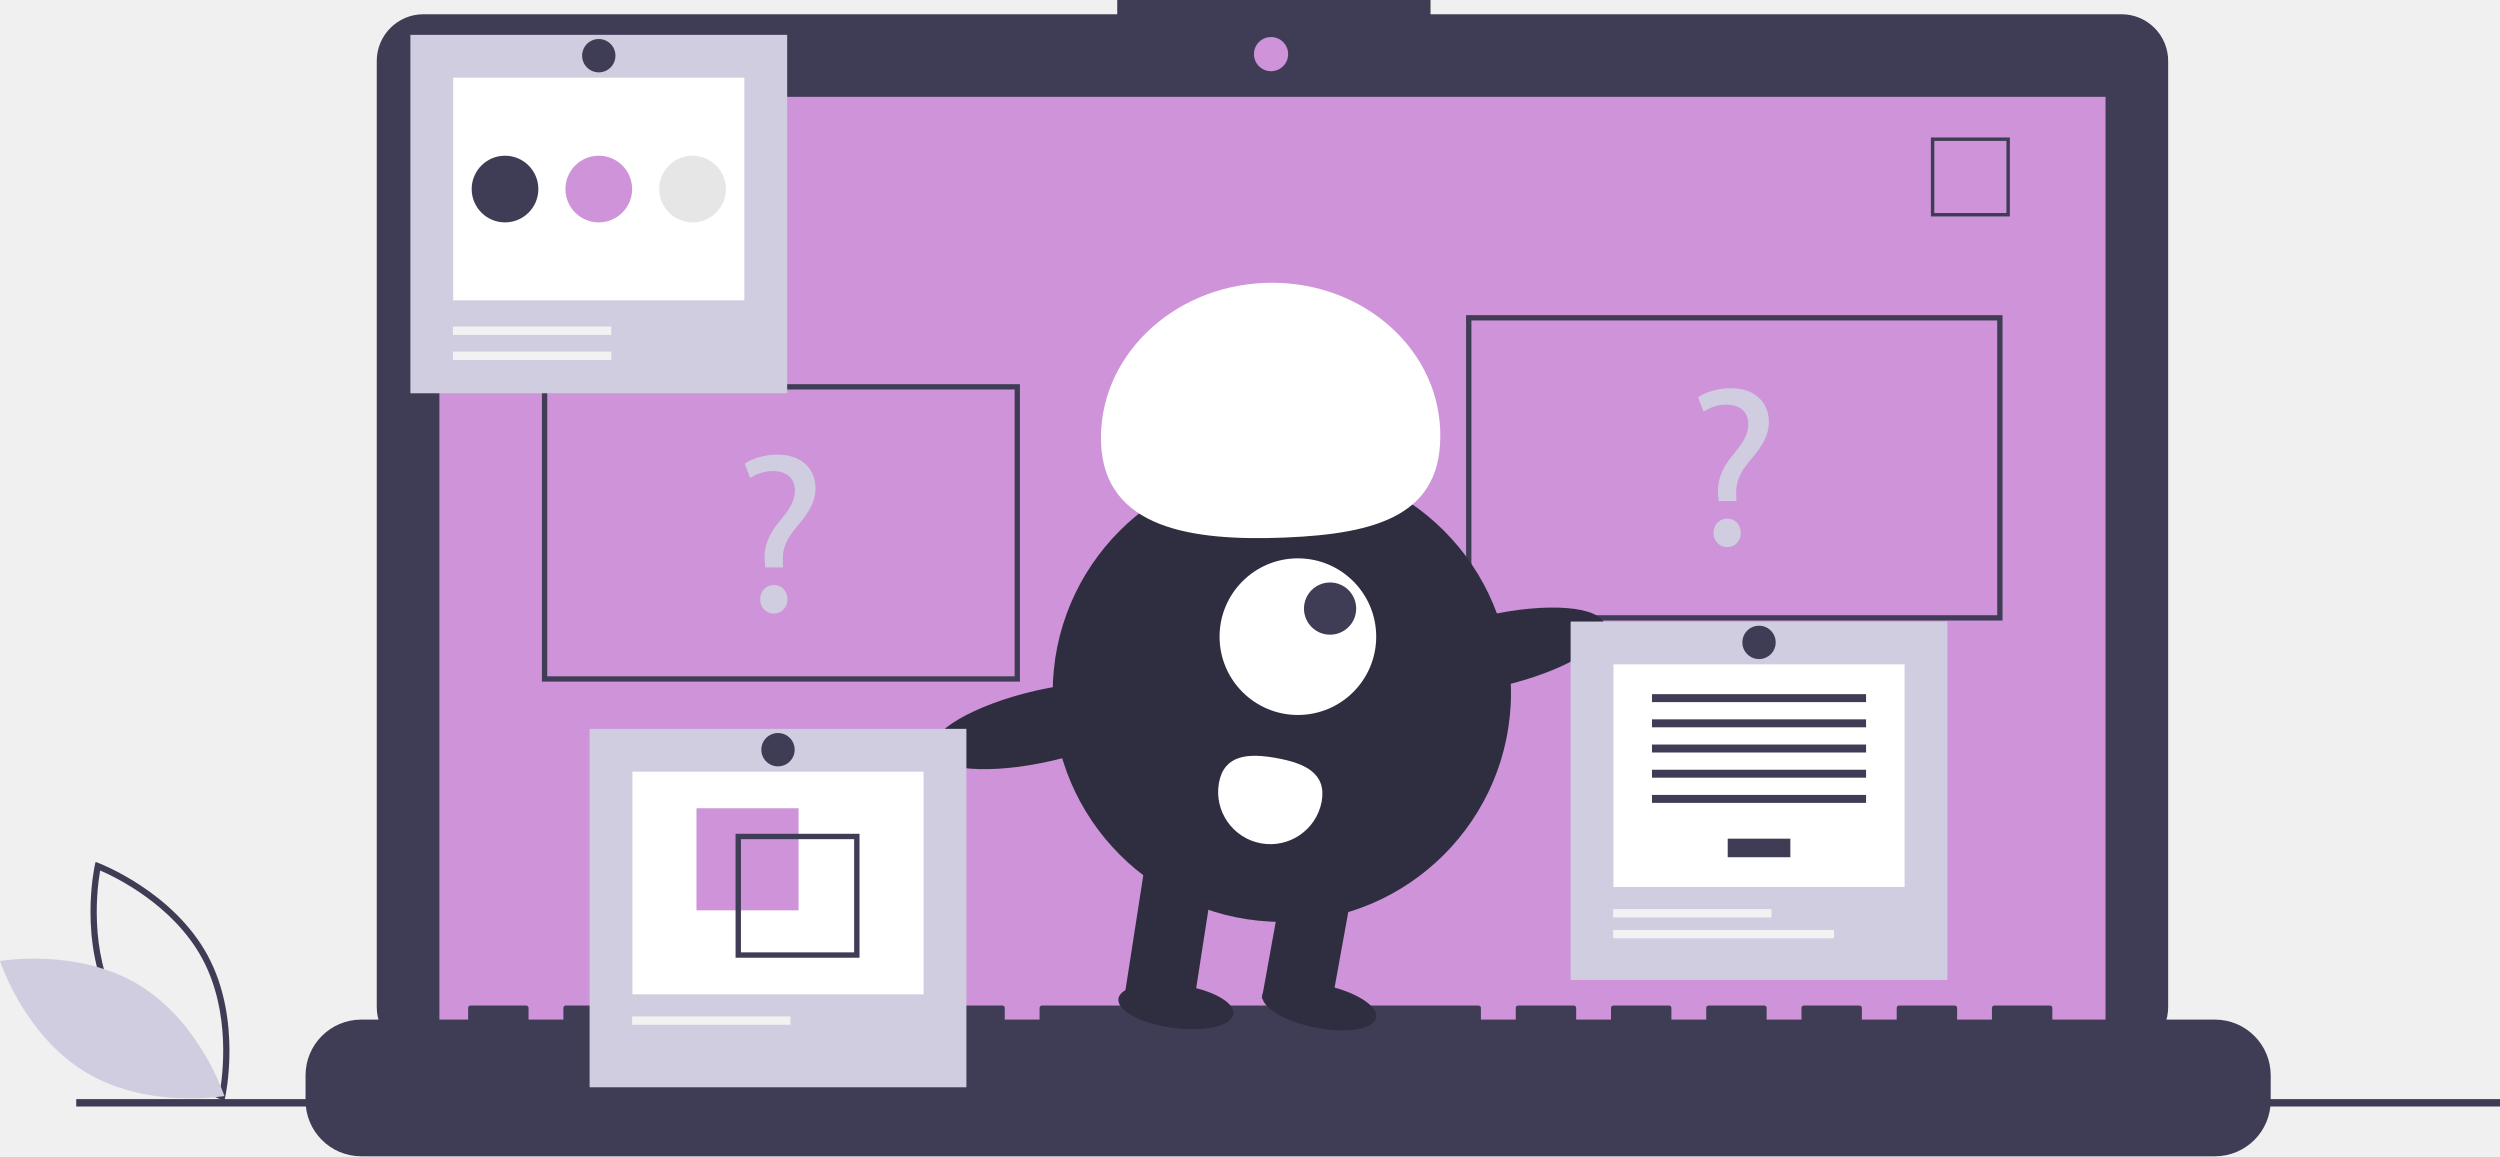
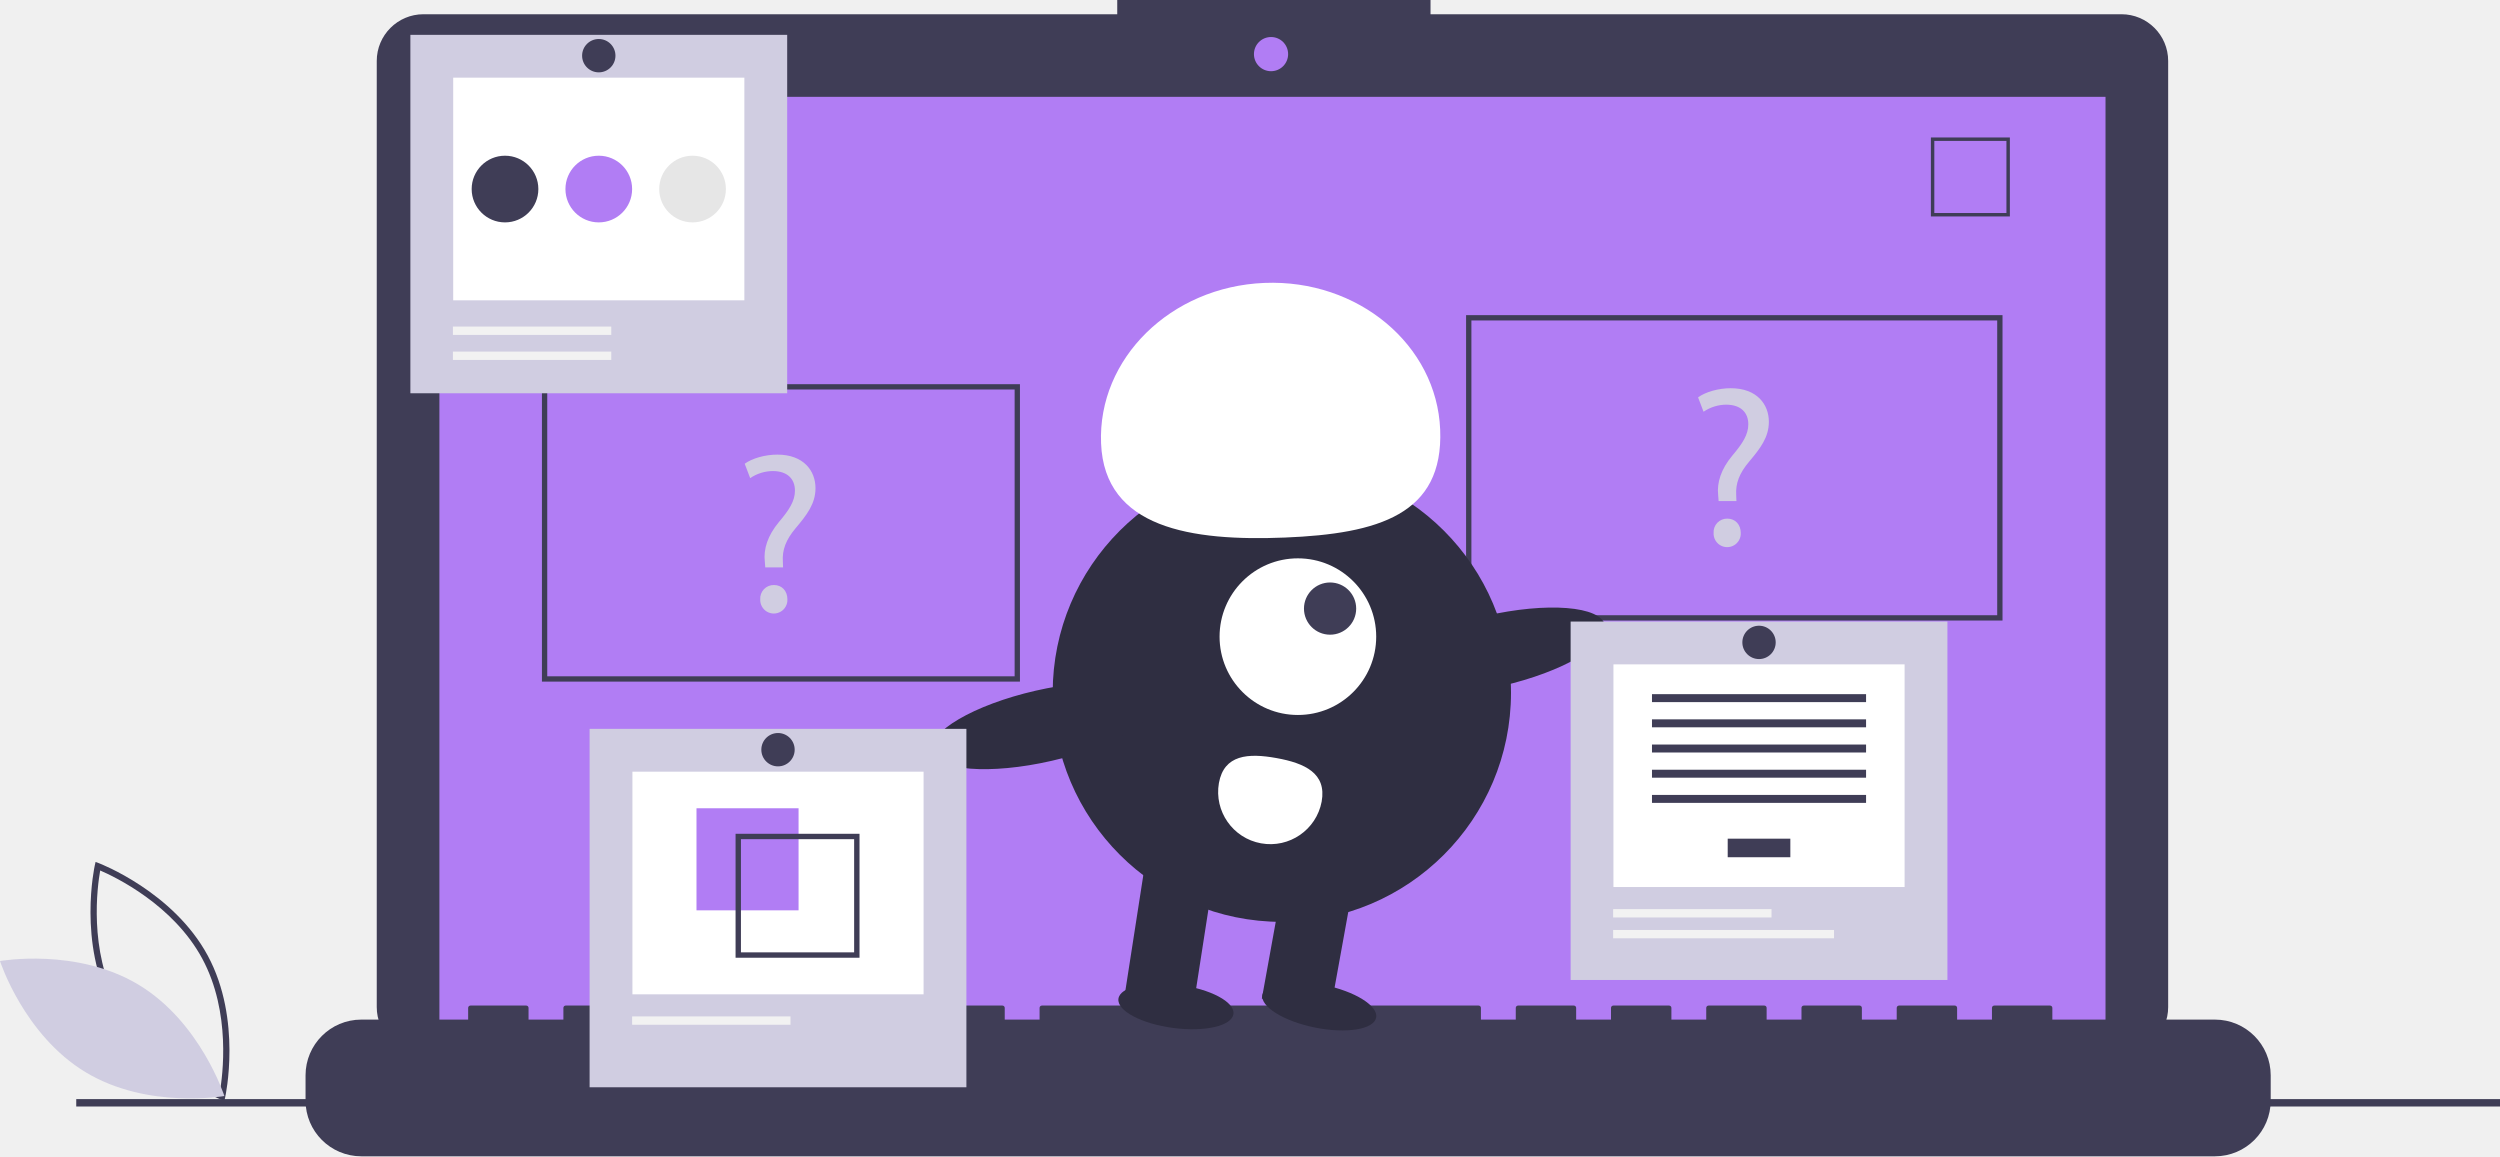
<svg xmlns="http://www.w3.org/2000/svg" data-name="Layer 1" width="941.404" height="435.42" viewBox="0 0 941.404 435.42">
  <path d="M213.791,646.813l-1.267-.475c-.278-.105-27.993-10.723-40.975-34.799-12.983-24.077-6.626-53.067-6.56-53.356l.299-1.32,1.267.475c.278.105,27.992,10.723,40.975,34.799,12.983,24.077,6.626,53.067,6.56,53.356Zm-40.163-36.395c10.976,20.357,32.877,30.791,38.426,33.174,1.055-5.947,4.364-29.997-6.603-50.334-10.965-20.335-32.874-30.786-38.426-33.174C165.97,566.035,162.662,590.082,173.628,610.418Z" transform="translate(-129.2979 -232.2899)" fill="#3f3d56" />
  <path d="M181.471,603.093c23.331,14.037,32.317,41.918,32.317,41.918s-28.842,5.123-52.173-8.914-32.317-41.918-32.317-41.918S158.14,589.057,181.471,603.093Z" transform="translate(-129.2979 -232.2899)" fill="#d0cde1" />
  <path d="M928.148,237.652H667.979v-5.362h-117.971v5.362H288.766a17.599,17.599,0,0,0-17.599,17.599V611.503a17.599,17.599,0,0,0,17.599,17.599H928.148A17.599,17.599,0,0,0,945.747,611.503V255.251A17.599,17.599,0,0,0,928.148,237.652Z" transform="translate(-129.2979 -232.2899)" fill="#3f3d56" />
-   <rect x="165.464" y="36.464" width="627.391" height="353.913" fill="#ce93d8" />
-   <circle cx="478.623" cy="20.377" r="6.435" fill="#ce93d8" />
+   <rect x="165.464" y="36.464" width="627.391" height="353.913" fill="#B17DF4" />
+   <circle cx="478.623" cy="20.377" r="6.435" fill="#B17DF4" />
  <path d="M886.136,313.797h-29.74V284.057h29.74Zm-28.447-1.293h27.154V285.35H857.689Z" transform="translate(-129.2979 -232.2899)" fill="#3f3d56" />
  <path d="M963.363,616.232H902.133v-4.412a.875.875,0,0,0-.875-.875H880.266a.875.875,0,0,0-.875.875v4.412H866.271v-4.412a.875.875,0,0,0-.875-.875H844.403a.875.875,0,0,0-.875.875v4.412H830.408v-4.412a.875.875,0,0,0-.875-.875H808.54a.875.875,0,0,0-.875.875v4.412H794.545v-4.412a.875.875,0,0,0-.875-.875H772.677a.875.875,0,0,0-.875.875v4.412H758.682v-4.412a.875.875,0,0,0-.875-.875h-20.993a.875.875,0,0,0-.875.875v4.412H722.819v-4.412a.875.875,0,0,0-.875-.875H700.951a.875.875,0,0,0-.875.875v4.412H686.956v-4.412a.875.875,0,0,0-.875-.875H521.637a.875.875,0,0,0-.875.875v4.412H507.642v-4.412a.875.875,0,0,0-.875-.875H485.774a.875.875,0,0,0-.875.875v4.412H471.779v-4.412a.875.875,0,0,0-.875-.875H449.911a.875.875,0,0,0-.875.875v4.412H435.916v-4.412a.875.875,0,0,0-.875-.875H414.048a.875.875,0,0,0-.875.875v4.412H400.053v-4.412a.875.875,0,0,0-.875-.875H378.185a.875.875,0,0,0-.875.875v4.412H364.19v-4.412a.875.875,0,0,0-.875-.875H342.323a.875.875,0,0,0-.875.875v4.412H328.327v-4.412a.875.875,0,0,0-.875-.875h-20.993a.875.875,0,0,0-.875.875v4.412h-40.236a20.993,20.993,0,0,0-20.993,20.993v9.492a20.993,20.993,0,0,0,20.993,20.993H963.363a20.993,20.993,0,0,0,20.993-20.993v-9.492A20.993,20.993,0,0,0,963.363,616.232Z" transform="translate(-129.2979 -232.2899)" fill="#3f3d56" />
  <rect x="28.711" y="413.883" width="912.693" height="2.785" fill="#3f3d56" />
  <path d="M883.37,465.961h-202v-115h202Zm-200-2h198v-111h-198Z" transform="translate(-129.2979 -232.2899)" fill="#3f3d56" />
  <path d="M513.37,488.961h-180v-112h180Zm-178-2h176v-108h-176Z" transform="translate(-129.2979 -232.2899)" fill="#3f3d56" />
  <path d="M417.464,445.961l-.172-2.236c-.516-4.644,1.032-9.718,5.332-14.877,3.87-4.559,6.02-7.912,6.02-11.782,0-4.386-2.752-7.31-8.17-7.396a15.28,15.28,0,0,0-8.686,2.666l-2.064-5.418c2.838-2.064,7.74-3.44,12.298-3.44,9.89,0,14.362,6.106,14.362,12.642,0,5.849-3.268,10.062-7.396,14.964-3.784,4.472-5.16,8.256-4.902,12.642l.086,2.236Zm-1.892,12.04a5.084,5.084,0,0,1,5.16-5.418c3.01,0,5.074,2.235,5.074,5.418a5.121,5.121,0,1,1-10.234,0Z" transform="translate(-129.2979 -232.2899)" fill="#d0cde1" />
  <path d="M776.464,420.961l-.172-2.236c-.516-4.644,1.032-9.718,5.332-14.877,3.87-4.559,6.02-7.912,6.02-11.782,0-4.386-2.752-7.31-8.17-7.396a15.28,15.28,0,0,0-8.686,2.666l-2.064-5.418c2.838-2.064,7.74-3.44,12.298-3.44,9.89,0,14.362,6.106,14.362,12.642,0,5.849-3.268,10.062-7.396,14.964-3.784,4.472-5.16,8.256-4.902,12.642l.086,2.236Zm-1.892,12.04a5.084,5.084,0,0,1,5.16-5.418c3.01,0,5.074,2.235,5.074,5.418a5.121,5.121,0,1,1-10.234,0Z" transform="translate(-129.2979 -232.2899)" fill="#d0cde1" />
  <circle cx="482.693" cy="260.849" r="86.292" fill="#2f2e41" />
  <polygon points="449.365 379.018 423.568 374.348 431.935 320.484 457.731 325.154 449.365 379.018" fill="#2f2e41" />
  <rect x="608.432" y="564.073" width="26.215" height="46.969" transform="translate(-14.69358 -333.6098) rotate(10.26106)" fill="#2f2e41" />
  <ellipse cx="626.082" cy="611.196" rx="8.192" ry="21.846" transform="translate(-226.2152 871.6648) rotate(-78.58697)" fill="#2f2e41" />
  <ellipse cx="572.111" cy="611.257" rx="8.192" ry="21.846" transform="translate(-238.2839 865.8482) rotate(-82.4537)" fill="#2f2e41" />
  <circle cx="488.734" cy="239.741" r="29.492" fill="#fff" />
  <circle cx="500.856" cy="229.17" r="9.831" fill="#3f3d56" />
  <path d="M543.919,399.262c-1.298-31.947,26.236-59.006,61.498-60.438s64.899,23.304,66.197,55.251-23.214,39.205-58.476,40.638S545.216,431.209,543.919,399.262Z" transform="translate(-129.2979 -232.2899)" fill="#fff" />
  <ellipse cx="691.67" cy="477.418" rx="43.146" ry="13.545" transform="translate(-218.4794 -65.68735) rotate(-12.9101)" fill="#2f2e41" />
  <ellipse cx="522.282" cy="505.587" rx="43.146" ry="13.545" transform="translate(-229.0548 -102.8204) rotate(-12.9101)" fill="#2f2e41" />
  <path d="M588.291,527.145A19.662,19.662,0,0,0,626.985,534.15c1.934-10.685-6.327-14.466-17.012-16.4S590.225,516.46,588.291,527.145Z" transform="translate(-129.2979 -232.2899)" fill="#fff" />
  <rect x="154.535" y="13.122" width="141.887" height="134.967" fill="#d0cde1" />
  <rect x="170.658" y="29.246" width="109.64" height="83.842" fill="#fff" />
  <rect x="170.55" y="122.979" width="59.637" height="3.139" fill="#f2f2f2" />
  <rect x="170.55" y="132.396" width="59.637" height="3.139" fill="#f2f2f2" />
  <circle cx="190.167" cy="71.19" r="12.555" fill="#3f3d56" />
-   <circle cx="225.478" cy="71.19" r="12.555" fill="#ce93d8" />
+   <circle cx="225.478" cy="71.19" r="12.555" fill="#B17DF4" />
  <circle cx="260.789" cy="71.19" r="12.555" fill="#e6e6e6" />
  <circle cx="225.478" cy="20.969" r="6.278" fill="#3f3d56" />
  <rect x="222.022" y="274.459" width="141.887" height="134.967" fill="#d0cde1" />
  <rect x="238.146" y="290.582" width="109.64" height="83.842" fill="#fff" />
-   <rect x="262.272" y="304.361" width="38.437" height="38.437" fill="#ce93d8" />
+   <rect x="262.272" y="304.361" width="38.437" height="38.437" fill="#B17DF4" />
  <path d="M406.284,546.262V592.936h46.674V546.262Zm44.649,44.649H408.308V548.287H450.933Z" transform="translate(-129.2979 -232.2899)" fill="#3f3d56" />
  <rect x="238.037" y="382.747" width="59.637" height="3.139" fill="#f2f2f2" />
  <circle cx="292.966" cy="282.306" r="6.278" fill="#3f3d56" />
  <rect x="591.437" y="234.053" width="141.887" height="134.967" fill="#d0cde1" />
  <rect x="607.56" y="250.176" width="109.64" height="83.842" fill="#fff" />
  <rect x="650.587" y="315.812" width="23.587" height="6.99" fill="#3f3d56" />
  <rect x="622.072" y="261.393" width="80.617" height="2.996" fill="#3f3d56" />
  <rect x="622.072" y="270.879" width="80.617" height="2.996" fill="#3f3d56" />
  <rect x="622.072" y="280.365" width="80.617" height="2.996" fill="#3f3d56" />
  <rect x="622.072" y="289.851" width="80.617" height="2.996" fill="#3f3d56" />
  <rect x="622.072" y="299.337" width="80.617" height="2.996" fill="#3f3d56" />
  <rect x="607.451" y="342.341" width="59.637" height="3.139" fill="#f2f2f2" />
  <rect x="607.451" y="350.187" width="83.178" height="3.139" fill="#f2f2f2" />
  <circle cx="662.38" cy="241.9" r="6.278" fill="#3f3d56" />
</svg>
